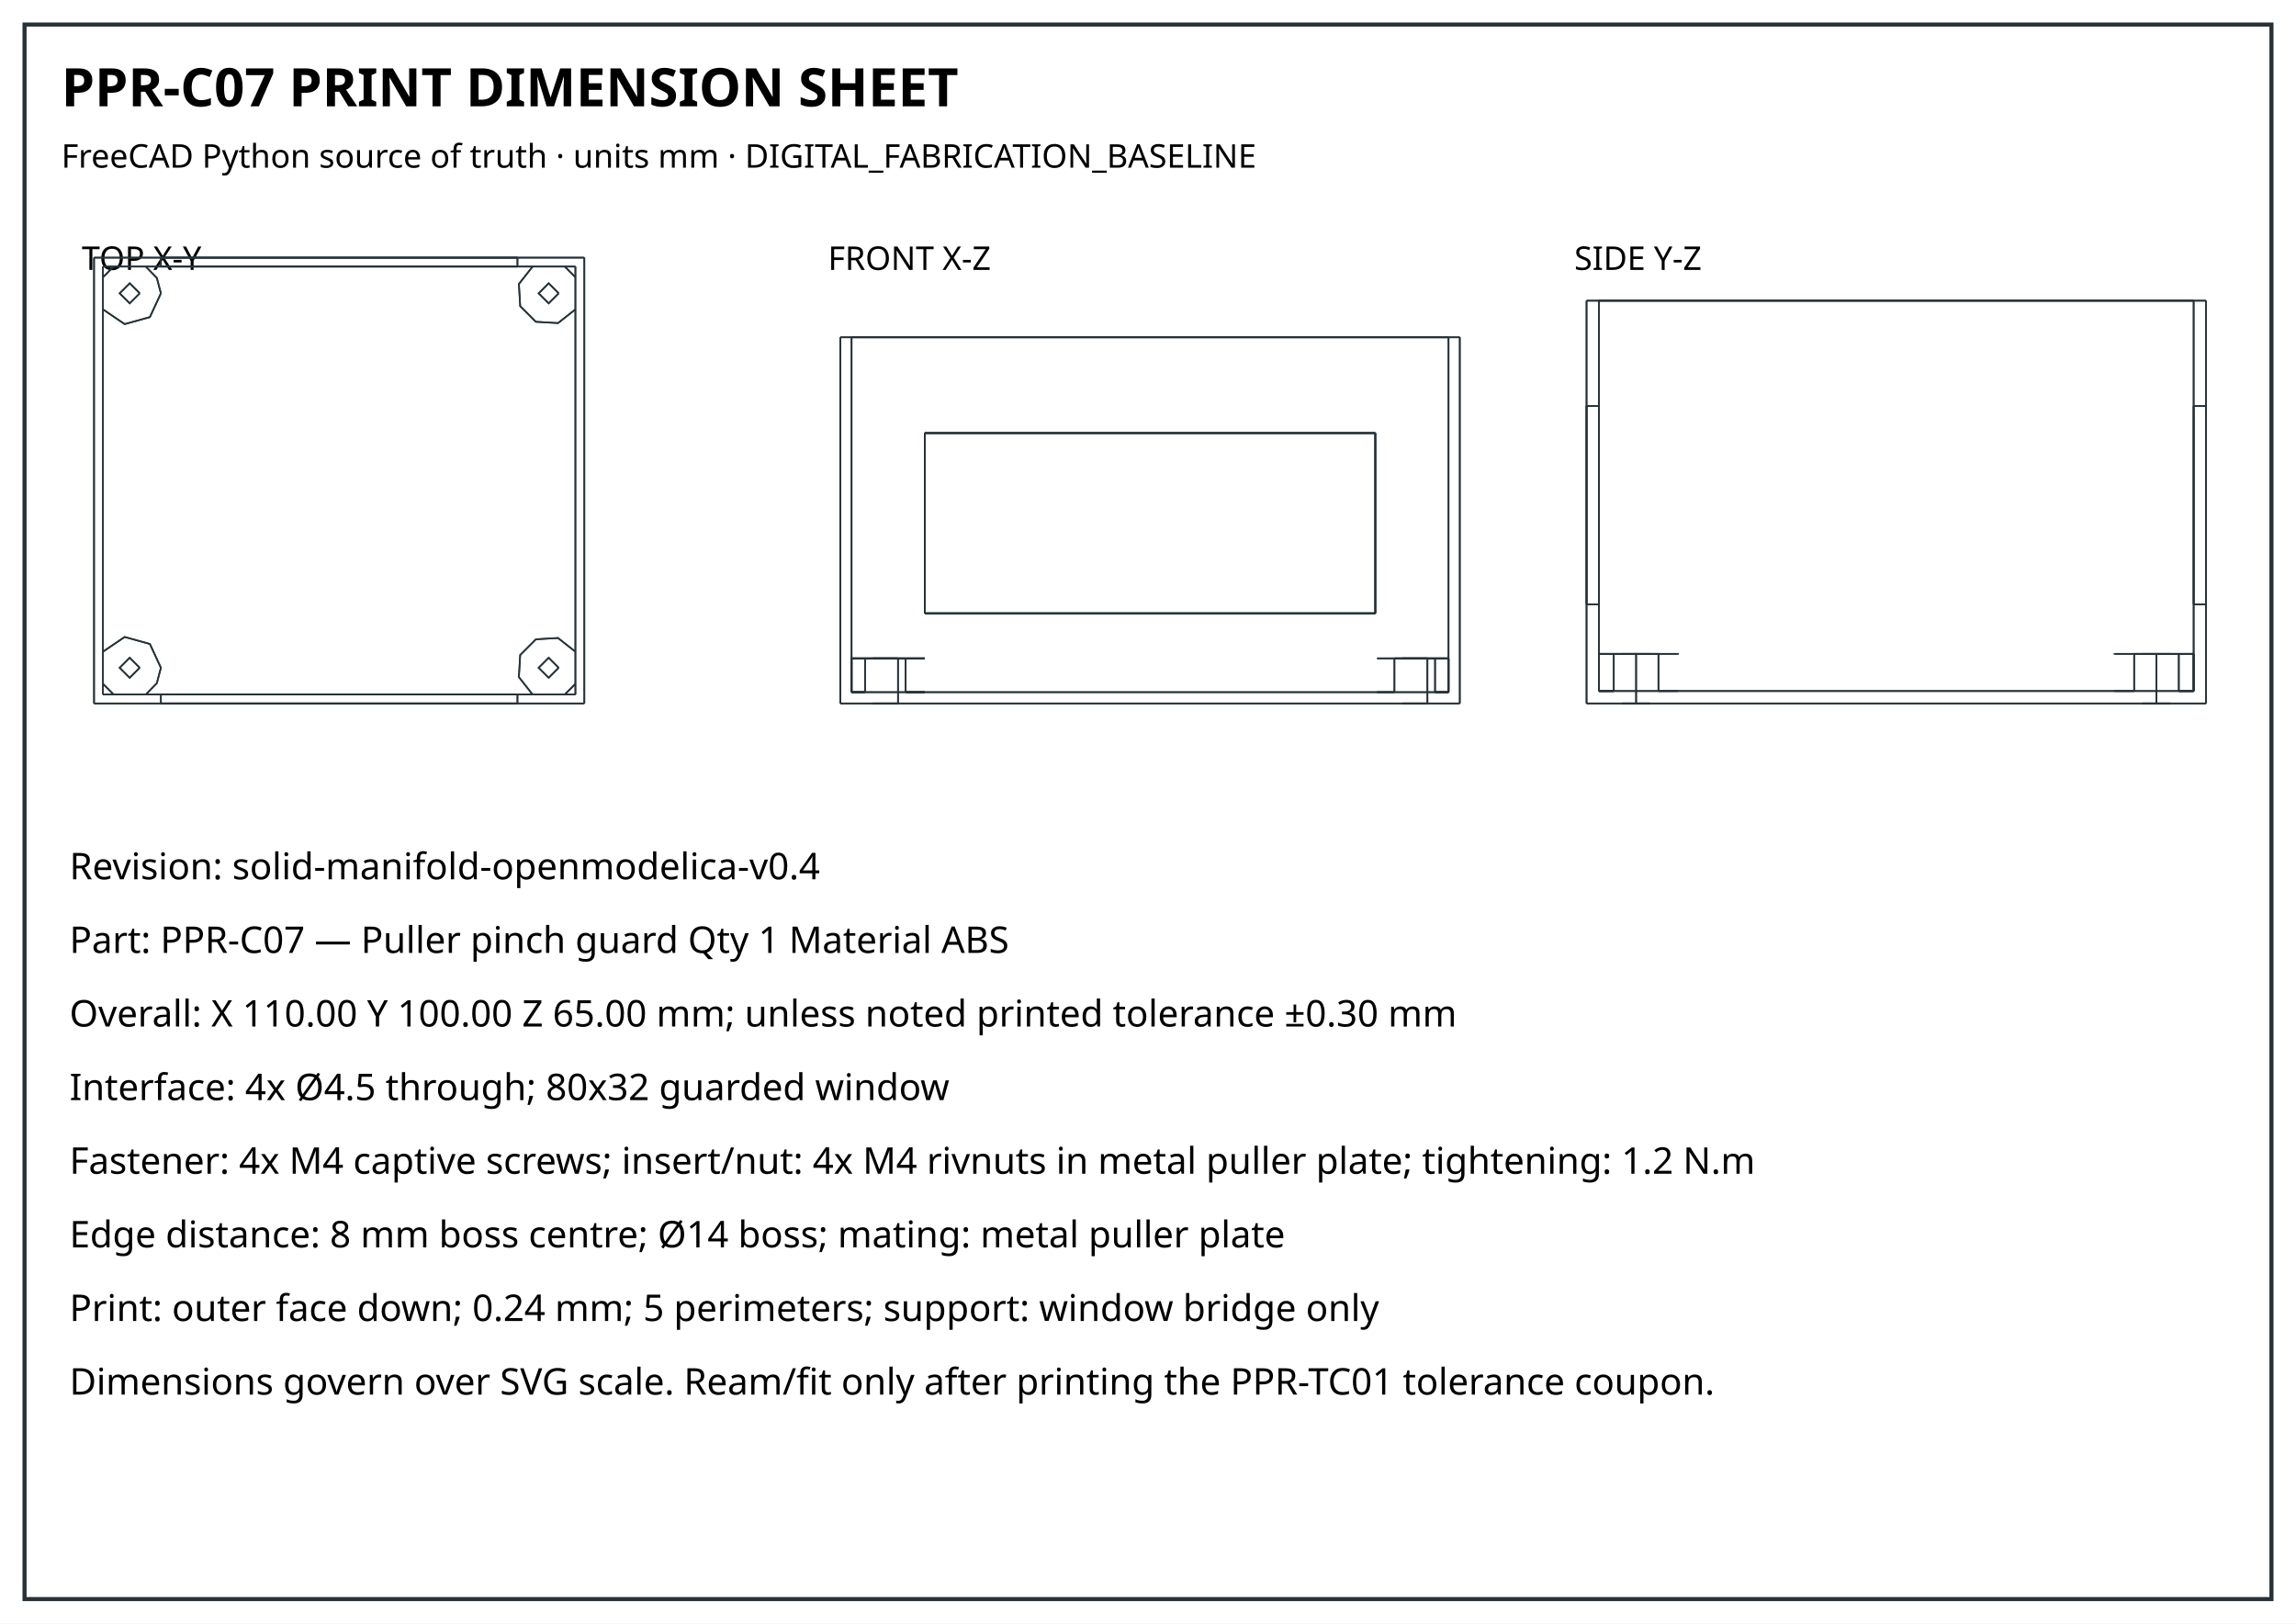
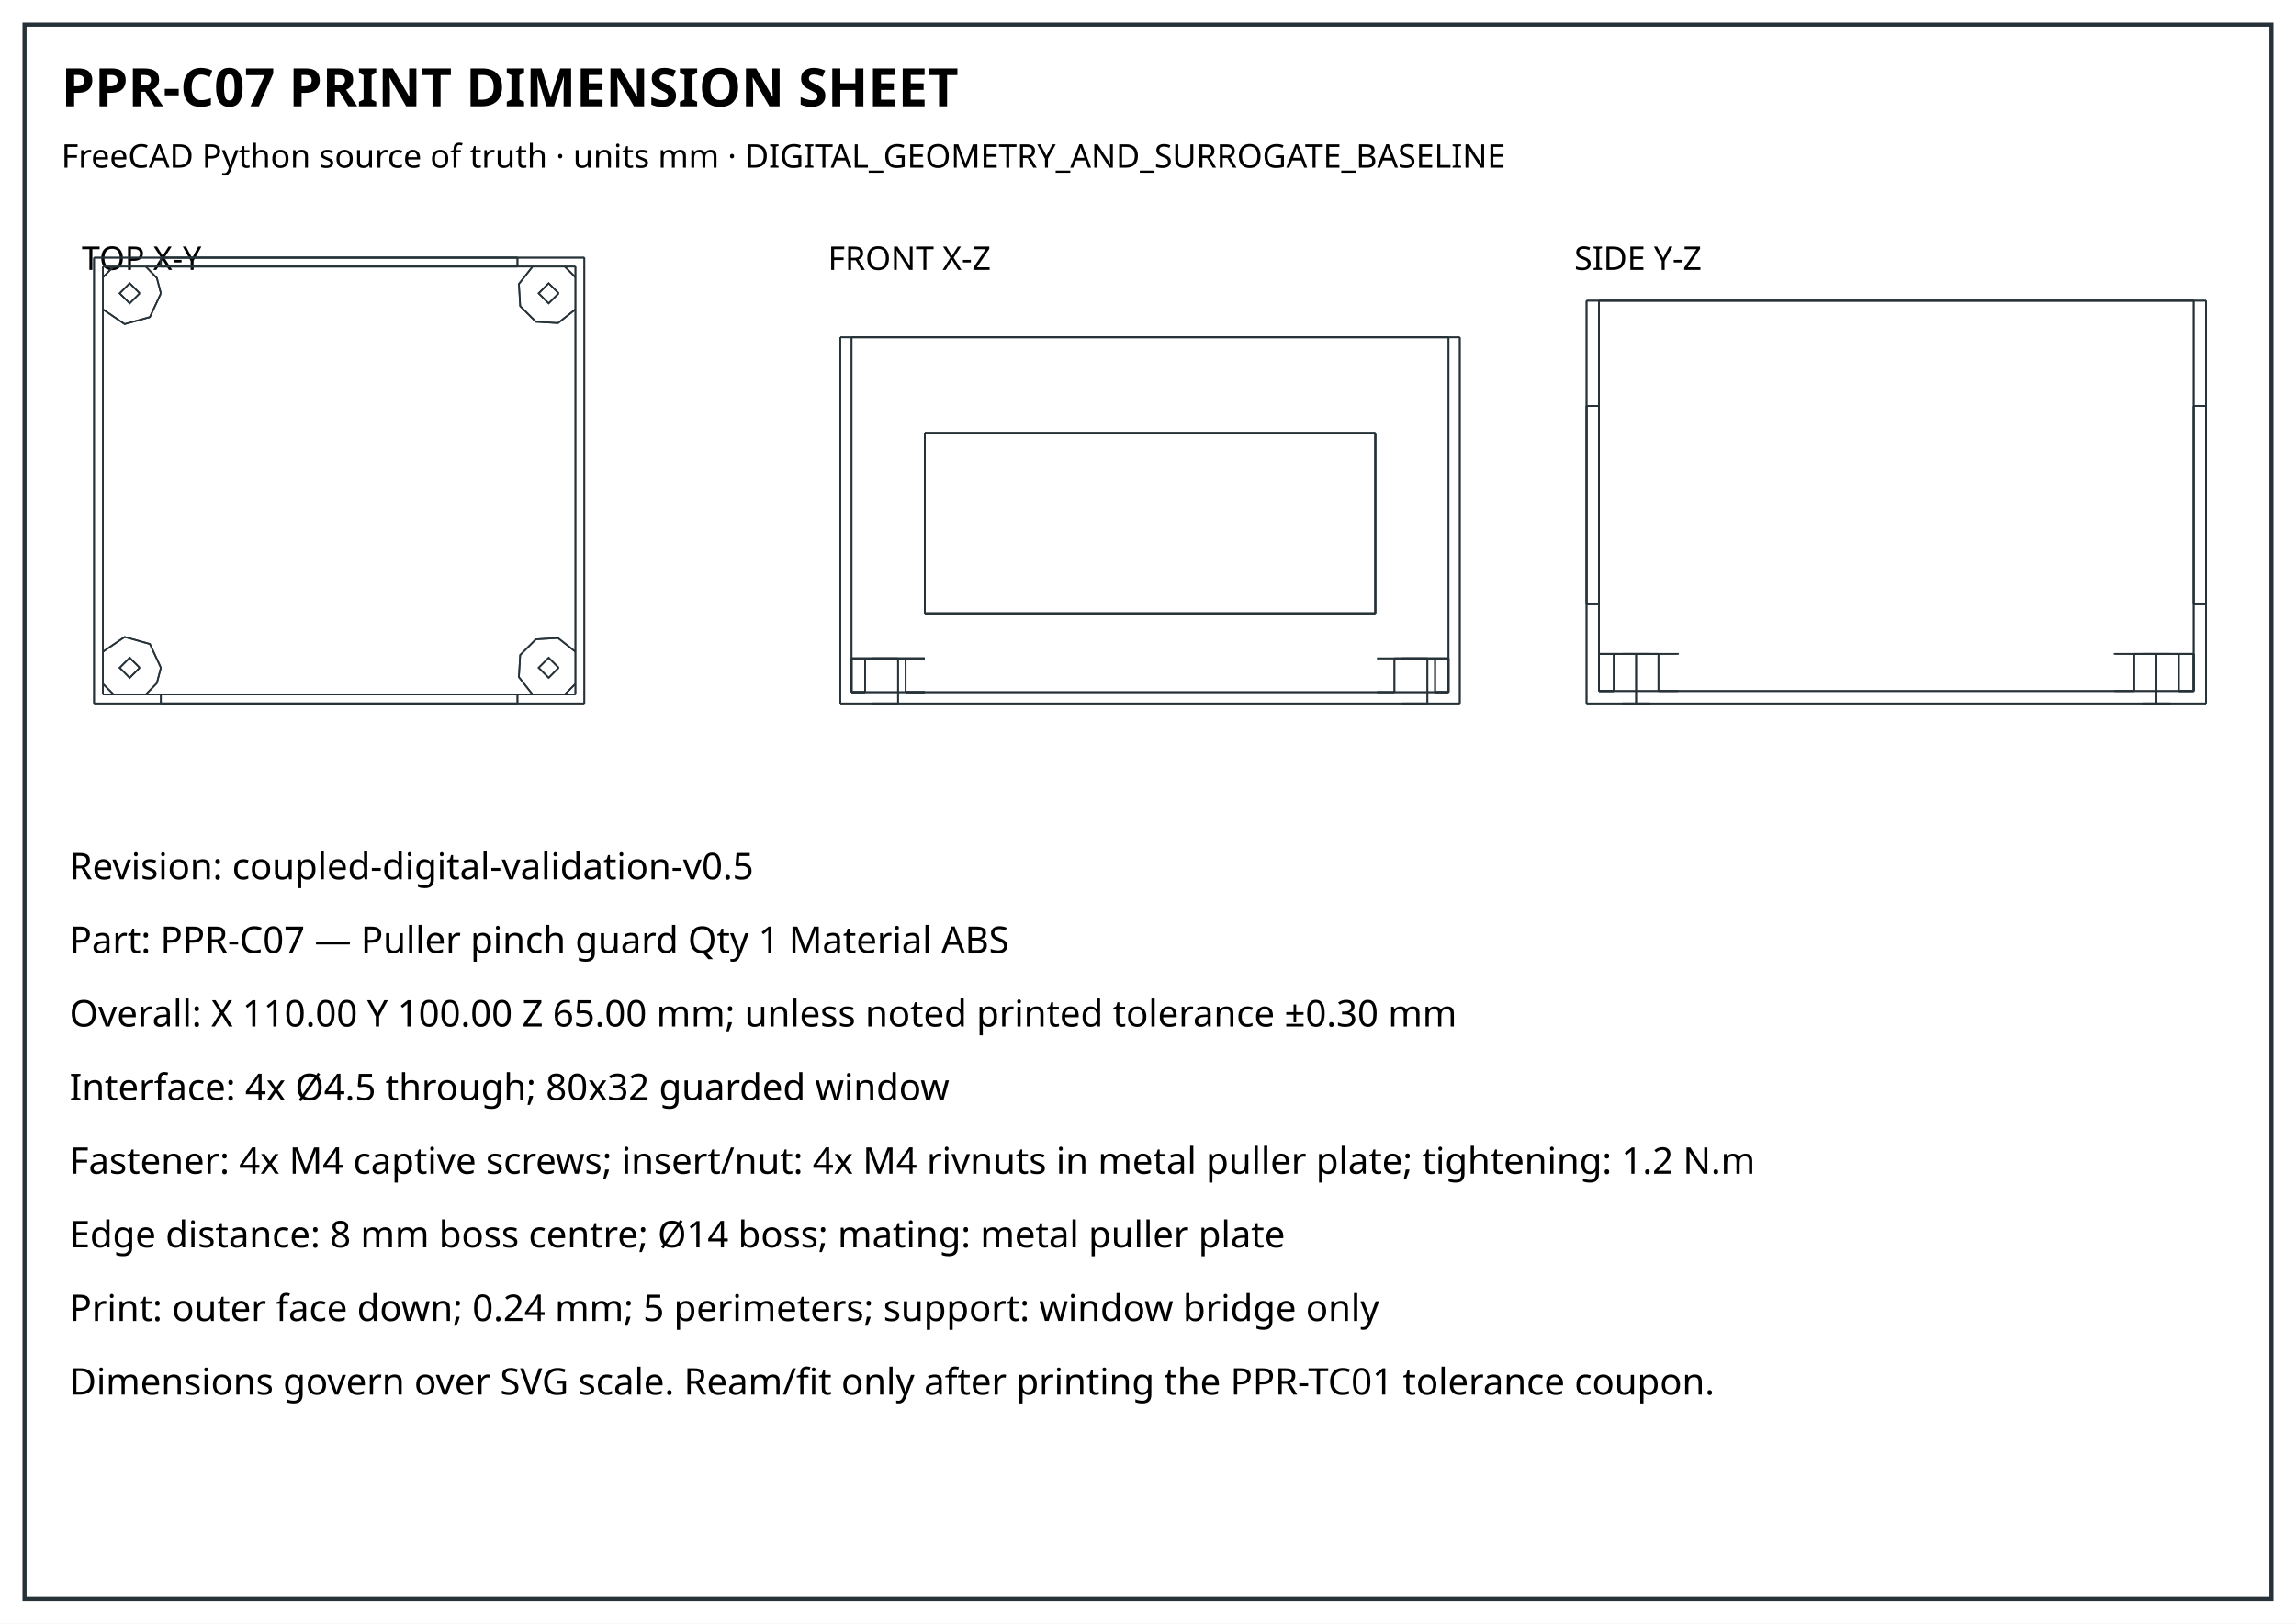
<svg xmlns="http://www.w3.org/2000/svg" width="1123" height="794" viewBox="0 0 1123 794">
  <rect width="1123" height="794" fill="white" />
  <rect x="12" y="12" width="1099" height="770" fill="none" stroke="#263238" stroke-width="2" />
  <text x="30" y="52" font-size="26" font-family="sans-serif" font-weight="bold">PPR-C07 PRINT DIMENSION SHEET</text>
-   <text x="30" y="82" font-size="16" font-family="sans-serif">FreeCAD Python source of truth · units mm · DIGITAL_FABRICATION_BASELINE</text>
+   <text x="30" y="82" font-size="16" font-family="sans-serif">FreeCAD Python source of truth · units mm · DIGITAL_GEOMETRY_AND_SURROGATE_BASELINE</text>
  <g font-family="sans-serif">
    <text x="40" y="132" font-size="16">TOP X-Y</text>
    <polyline points="46.00,344.00 46.00,344.00" fill="none" stroke="#263238" stroke-width="0.8" />
    <polyline points="46.00,344.00 46.00,126.00" fill="none" stroke="#263238" stroke-width="0.8" />
    <polyline points="46.00,126.00 46.00,126.00" fill="none" stroke="#263238" stroke-width="0.8" />
    <polyline points="46.00,344.00 46.00,126.00" fill="none" stroke="#263238" stroke-width="0.8" />
    <polyline points="46.00,344.00 285.80,344.00" fill="none" stroke="#263238" stroke-width="0.8" />
    <polyline points="285.80,344.00 285.80,344.00" fill="none" stroke="#263238" stroke-width="0.8" />
    <polyline points="46.00,344.00 285.80,344.00" fill="none" stroke="#263238" stroke-width="0.8" />
    <polyline points="78.70,344.00 78.70,344.00" fill="none" stroke="#263238" stroke-width="0.8" />
    <polyline points="78.70,344.00 253.10,344.00" fill="none" stroke="#263238" stroke-width="0.8" />
    <polyline points="253.10,344.00 253.10,344.00" fill="none" stroke="#263238" stroke-width="0.8" />
    <polyline points="78.70,344.00 253.10,344.00" fill="none" stroke="#263238" stroke-width="0.8" />
    <polyline points="46.00,126.00 285.80,126.00" fill="none" stroke="#263238" stroke-width="0.8" />
    <polyline points="285.80,344.00 285.80,126.00" fill="none" stroke="#263238" stroke-width="0.8" />
    <polyline points="281.44,339.64 50.36,339.64" fill="none" stroke="#263238" stroke-width="0.8" />
    <polyline points="281.44,339.64 281.44,130.36" fill="none" stroke="#263238" stroke-width="0.8" />
    <polyline points="281.44,130.36 50.36,130.36" fill="none" stroke="#263238" stroke-width="0.8" />
    <polyline points="50.36,339.64 50.36,130.36" fill="none" stroke="#263238" stroke-width="0.8" />
    <polyline points="46.00,126.00 285.80,126.00" fill="none" stroke="#263238" stroke-width="0.8" />
    <polyline points="285.80,126.00 285.80,126.00" fill="none" stroke="#263238" stroke-width="0.8" />
    <polyline points="78.70,126.00 78.70,126.00" fill="none" stroke="#263238" stroke-width="0.8" />
    <polyline points="78.70,126.00 253.10,126.00" fill="none" stroke="#263238" stroke-width="0.8" />
    <polyline points="253.10,126.00 253.10,126.00" fill="none" stroke="#263238" stroke-width="0.8" />
    <polyline points="78.70,126.00 253.10,126.00" fill="none" stroke="#263238" stroke-width="0.8" />
    <polyline points="285.80,344.00 285.80,126.00" fill="none" stroke="#263238" stroke-width="0.8" />
    <polyline points="68.34,326.56 63.44,321.65 58.53,326.56 63.44,331.46 68.34,326.56" fill="none" stroke="#263238" stroke-width="0.8" />
    <polyline points="273.26,326.56 268.36,321.65 263.46,326.56 268.36,331.46 273.26,326.56" fill="none" stroke="#263238" stroke-width="0.8" />
    <polyline points="68.34,143.44 63.44,138.53 58.53,143.44 63.44,148.34 68.34,143.44" fill="none" stroke="#263238" stroke-width="0.8" />
    <polyline points="273.26,143.44 268.36,138.53 263.46,143.44 268.36,148.34 273.26,143.44" fill="none" stroke="#263238" stroke-width="0.8" />
    <polyline points="78.70,344.00 78.70,339.64" fill="none" stroke="#263238" stroke-width="0.8" />
    <polyline points="78.70,339.64 78.70,339.64" fill="none" stroke="#263238" stroke-width="0.8" />
    <polyline points="78.70,344.00 78.70,339.64" fill="none" stroke="#263238" stroke-width="0.8" />
    <polyline points="78.70,339.64 253.10,339.64" fill="none" stroke="#263238" stroke-width="0.8" />
    <polyline points="253.10,344.00 253.10,339.64" fill="none" stroke="#263238" stroke-width="0.8" />
    <polyline points="253.10,339.64 253.10,339.64" fill="none" stroke="#263238" stroke-width="0.8" />
    <polyline points="253.10,344.00 253.10,339.64" fill="none" stroke="#263238" stroke-width="0.8" />
    <polyline points="78.70,339.64 253.10,339.64" fill="none" stroke="#263238" stroke-width="0.8" />
    <polyline points="281.44,339.64 281.44,339.64" fill="none" stroke="#263238" stroke-width="0.8" />
    <polyline points="50.36,339.64 50.36,339.64" fill="none" stroke="#263238" stroke-width="0.8" />
    <polyline points="50.36,339.64 55.58,339.64" fill="none" stroke="#263238" stroke-width="0.8" />
    <polyline points="55.58,339.64 55.58,339.64" fill="none" stroke="#263238" stroke-width="0.8" />
    <polyline points="55.58,339.64 71.30,339.64" fill="none" stroke="#263238" stroke-width="0.8" />
    <polyline points="71.30,339.64 71.30,339.64" fill="none" stroke="#263238" stroke-width="0.8" />
    <polyline points="71.30,339.64 260.50,339.64" fill="none" stroke="#263238" stroke-width="0.8" />
    <polyline points="260.50,339.64 260.50,339.64" fill="none" stroke="#263238" stroke-width="0.8" />
    <polyline points="260.50,339.64 276.22,339.64" fill="none" stroke="#263238" stroke-width="0.8" />
    <polyline points="276.22,339.64 276.22,339.64" fill="none" stroke="#263238" stroke-width="0.8" />
    <polyline points="276.22,339.64 281.44,339.64" fill="none" stroke="#263238" stroke-width="0.8" />
    <polyline points="281.44,130.36 281.44,130.36" fill="none" stroke="#263238" stroke-width="0.8" />
    <polyline points="281.44,135.58 281.44,130.36" fill="none" stroke="#263238" stroke-width="0.8" />
    <polyline points="281.44,135.58 281.44,135.58" fill="none" stroke="#263238" stroke-width="0.8" />
    <polyline points="281.44,135.58 281.44,151.30" fill="none" stroke="#263238" stroke-width="0.8" />
    <polyline points="281.44,151.30 281.44,151.30" fill="none" stroke="#263238" stroke-width="0.8" />
    <polyline points="281.44,318.70 281.44,151.30" fill="none" stroke="#263238" stroke-width="0.8" />
    <polyline points="281.44,318.70 281.44,318.70" fill="none" stroke="#263238" stroke-width="0.8" />
    <polyline points="281.44,318.70 281.44,334.42" fill="none" stroke="#263238" stroke-width="0.8" />
    <polyline points="281.44,334.42 281.44,334.42" fill="none" stroke="#263238" stroke-width="0.8" />
    <polyline points="281.44,339.64 281.44,334.42" fill="none" stroke="#263238" stroke-width="0.8" />
    <polyline points="50.36,130.36 50.36,130.36" fill="none" stroke="#263238" stroke-width="0.8" />
    <polyline points="50.36,130.36 55.58,130.36" fill="none" stroke="#263238" stroke-width="0.8" />
    <polyline points="55.58,130.36 55.58,130.36" fill="none" stroke="#263238" stroke-width="0.8" />
    <polyline points="55.58,130.36 71.30,130.36" fill="none" stroke="#263238" stroke-width="0.8" />
    <polyline points="71.30,130.36 71.30,130.36" fill="none" stroke="#263238" stroke-width="0.8" />
    <polyline points="71.30,130.36 260.50,130.36" fill="none" stroke="#263238" stroke-width="0.8" />
    <polyline points="260.50,130.36 260.50,130.36" fill="none" stroke="#263238" stroke-width="0.8" />
    <polyline points="260.50,130.36 276.22,130.36" fill="none" stroke="#263238" stroke-width="0.8" />
    <polyline points="276.22,130.36 276.22,130.36" fill="none" stroke="#263238" stroke-width="0.8" />
    <polyline points="276.22,130.36 281.44,130.36" fill="none" stroke="#263238" stroke-width="0.8" />
    <polyline points="78.70,130.36 253.10,130.36" fill="none" stroke="#263238" stroke-width="0.8" />
    <polyline points="78.70,130.36 78.70,130.36" fill="none" stroke="#263238" stroke-width="0.8" />
    <polyline points="253.10,130.36 253.10,130.36" fill="none" stroke="#263238" stroke-width="0.8" />
    <polyline points="78.70,130.36 253.10,130.36" fill="none" stroke="#263238" stroke-width="0.8" />
    <polyline points="50.36,135.58 50.36,130.36" fill="none" stroke="#263238" stroke-width="0.8" />
    <polyline points="50.36,135.58 50.36,135.58" fill="none" stroke="#263238" stroke-width="0.8" />
    <polyline points="50.36,135.58 50.36,151.30" fill="none" stroke="#263238" stroke-width="0.8" />
    <polyline points="50.36,151.30 50.36,151.30" fill="none" stroke="#263238" stroke-width="0.8" />
    <polyline points="50.36,318.70 50.36,151.30" fill="none" stroke="#263238" stroke-width="0.8" />
    <polyline points="50.36,318.70 50.36,318.70" fill="none" stroke="#263238" stroke-width="0.8" />
    <polyline points="50.36,318.70 50.36,334.42" fill="none" stroke="#263238" stroke-width="0.8" />
    <polyline points="50.36,334.42 50.36,334.42" fill="none" stroke="#263238" stroke-width="0.8" />
    <polyline points="50.36,339.64 50.36,334.42" fill="none" stroke="#263238" stroke-width="0.8" />
    <polyline points="78.70,130.36 78.70,126.00" fill="none" stroke="#263238" stroke-width="0.8" />
    <polyline points="78.70,130.36 78.70,126.00" fill="none" stroke="#263238" stroke-width="0.8" />
    <polyline points="253.10,130.36 253.10,126.00" fill="none" stroke="#263238" stroke-width="0.8" />
    <polyline points="253.10,130.36 253.10,126.00" fill="none" stroke="#263238" stroke-width="0.8" />
    <polyline points="68.34,326.56 63.44,321.65 58.53,326.56 63.44,331.46 68.34,326.56" fill="none" stroke="#263238" stroke-width="0.8" />
    <polyline points="68.34,326.56 68.34,326.56" fill="none" stroke="#263238" stroke-width="0.8" />
    <polyline points="273.26,326.56 268.36,321.65 263.46,326.56 268.36,331.46 273.26,326.56" fill="none" stroke="#263238" stroke-width="0.8" />
    <polyline points="273.26,326.56 273.26,326.56" fill="none" stroke="#263238" stroke-width="0.8" />
    <polyline points="68.34,143.44 63.44,138.53 58.53,143.44 63.44,148.34 68.34,143.44" fill="none" stroke="#263238" stroke-width="0.8" />
    <polyline points="68.34,143.44 68.34,143.44" fill="none" stroke="#263238" stroke-width="0.8" />
    <polyline points="273.26,143.44 268.36,138.53 263.46,143.44 268.36,148.34 273.26,143.44" fill="none" stroke="#263238" stroke-width="0.8" />
    <polyline points="273.26,143.44 273.26,143.44" fill="none" stroke="#263238" stroke-width="0.8" />
    <polyline points="50.36,334.42 55.58,339.64" fill="none" stroke="#263238" stroke-width="0.8" />
    <polyline points="50.36,334.42 55.58,339.64" fill="none" stroke="#263238" stroke-width="0.8" />
    <polyline points="71.30,339.64 76.72,334.07 78.70,326.56" fill="none" stroke="#263238" stroke-width="0.8" />
    <polyline points="78.70,326.56 73.32,314.93 60.97,311.50 50.36,318.70" fill="none" stroke="#263238" stroke-width="0.8" />
    <polyline points="78.70,326.56 73.32,314.93 60.97,311.50 50.36,318.70" fill="none" stroke="#263238" stroke-width="0.8" />
    <polyline points="71.30,339.64 76.72,334.07 78.70,326.56" fill="none" stroke="#263238" stroke-width="0.8" />
    <polyline points="50.36,151.30 60.97,158.50 73.32,155.07 78.70,143.44" fill="none" stroke="#263238" stroke-width="0.8" />
    <polyline points="78.70,143.44 76.72,135.93 71.30,130.36" fill="none" stroke="#263238" stroke-width="0.8" />
    <polyline points="260.50,130.36 253.80,138.88 254.44,149.70 262.10,157.36 272.92,158.00 281.44,151.30" fill="none" stroke="#263238" stroke-width="0.8" />
    <polyline points="281.44,318.70 272.92,312.00 262.10,312.64 254.44,320.30 253.80,331.12 260.50,339.64" fill="none" stroke="#263238" stroke-width="0.8" />
    <polyline points="281.44,318.70 272.92,312.00 262.10,312.64 254.44,320.30 253.80,331.12 260.50,339.64" fill="none" stroke="#263238" stroke-width="0.8" />
    <polyline points="276.22,339.64 281.44,334.42" fill="none" stroke="#263238" stroke-width="0.8" />
    <polyline points="276.22,339.64 281.44,334.42" fill="none" stroke="#263238" stroke-width="0.8" />
    <polyline points="281.44,135.58 276.22,130.36" fill="none" stroke="#263238" stroke-width="0.8" />
    <polyline points="281.44,135.58 276.22,130.36" fill="none" stroke="#263238" stroke-width="0.8" />
    <polyline points="260.50,130.36 253.80,138.88 254.44,149.70 262.10,157.36 272.92,158.00 281.44,151.30" fill="none" stroke="#263238" stroke-width="0.8" />
    <polyline points="55.58,130.36 50.36,135.58" fill="none" stroke="#263238" stroke-width="0.8" />
    <polyline points="55.58,130.36 50.36,135.58" fill="none" stroke="#263238" stroke-width="0.8" />
    <polyline points="50.36,151.30 60.97,158.50 73.32,155.07 78.70,143.44" fill="none" stroke="#263238" stroke-width="0.8" />
    <polyline points="78.70,143.44 76.72,135.93 71.30,130.36" fill="none" stroke="#263238" stroke-width="0.8" />
    <text x="405" y="132" font-size="16">FRONT X-Z</text>
    <polyline points="411.00,344.00 411.00,164.95" fill="none" stroke="#263238" stroke-width="0.8" />
    <polyline points="411.00,164.95 411.00,164.95" fill="none" stroke="#263238" stroke-width="0.8" />
    <polyline points="411.00,344.00 411.00,164.95" fill="none" stroke="#263238" stroke-width="0.8" />
    <polyline points="411.00,344.00 411.00,344.00" fill="none" stroke="#263238" stroke-width="0.8" />
    <polyline points="411.00,344.00 714.00,344.00" fill="none" stroke="#263238" stroke-width="0.8" />
    <polyline points="714.00,344.00 714.00,164.95" fill="none" stroke="#263238" stroke-width="0.8" />
    <polyline points="411.00,164.95 714.00,164.95" fill="none" stroke="#263238" stroke-width="0.8" />
    <polyline points="452.32,299.93 452.32,211.78" fill="none" stroke="#263238" stroke-width="0.8" />
    <polyline points="452.32,211.78 672.68,211.78" fill="none" stroke="#263238" stroke-width="0.8" />
    <polyline points="672.68,299.93 672.68,211.78" fill="none" stroke="#263238" stroke-width="0.8" />
    <polyline points="452.32,299.93 672.68,299.93" fill="none" stroke="#263238" stroke-width="0.8" />
    <polyline points="411.00,164.95 714.00,164.95" fill="none" stroke="#263238" stroke-width="0.8" />
    <polyline points="714.00,164.95 714.00,164.95" fill="none" stroke="#263238" stroke-width="0.8" />
    <polyline points="708.49,164.95 416.51,164.95" fill="none" stroke="#263238" stroke-width="0.8" />
    <polyline points="708.49,164.95 708.49,164.95" fill="none" stroke="#263238" stroke-width="0.8" />
    <polyline points="708.49,164.95 416.51,164.95" fill="none" stroke="#263238" stroke-width="0.8" />
    <polyline points="416.51,164.95 416.51,164.95" fill="none" stroke="#263238" stroke-width="0.8" />
    <polyline points="411.00,344.00 714.00,344.00" fill="none" stroke="#263238" stroke-width="0.8" />
    <polyline points="714.00,344.00 714.00,164.95" fill="none" stroke="#263238" stroke-width="0.8" />
    <polyline points="452.32,299.93 452.32,211.78" fill="none" stroke="#263238" stroke-width="0.8" />
    <polyline points="452.32,211.78 672.68,211.78" fill="none" stroke="#263238" stroke-width="0.8" />
    <polyline points="672.68,299.93 672.68,211.78" fill="none" stroke="#263238" stroke-width="0.8" />
    <polyline points="452.32,299.93 672.68,299.93" fill="none" stroke="#263238" stroke-width="0.8" />
    <polyline points="714.00,344.00 714.00,344.00" fill="none" stroke="#263238" stroke-width="0.8" />
    <polyline points="439.23,344.00 433.04,344.00 426.84,344.00 433.04,344.00 439.23,344.00" fill="none" stroke="#263238" stroke-width="0.8" />
    <polyline points="698.16,344.00 691.96,344.00 685.77,344.00 691.96,344.00 698.16,344.00" fill="none" stroke="#263238" stroke-width="0.8" />
    <polyline points="439.23,344.00 433.04,344.00 426.84,344.00 433.04,344.00 439.23,344.00" fill="none" stroke="#263238" stroke-width="0.8" />
    <polyline points="698.16,344.00 691.96,344.00 685.77,344.00 691.96,344.00 698.16,344.00" fill="none" stroke="#263238" stroke-width="0.8" />
    <polyline points="452.32,211.78 452.32,211.78" fill="none" stroke="#263238" stroke-width="0.8" />
    <polyline points="452.32,211.78 452.32,299.93" fill="none" stroke="#263238" stroke-width="0.8" />
    <polyline points="452.32,299.93 452.32,299.93" fill="none" stroke="#263238" stroke-width="0.8" />
    <polyline points="452.32,211.78 672.68,211.78" fill="none" stroke="#263238" stroke-width="0.8" />
    <polyline points="672.68,211.78 672.68,211.78" fill="none" stroke="#263238" stroke-width="0.8" />
    <polyline points="672.68,211.78 672.68,299.93" fill="none" stroke="#263238" stroke-width="0.8" />
    <polyline points="672.68,299.93 672.68,299.93" fill="none" stroke="#263238" stroke-width="0.8" />
    <polyline points="452.32,299.93 672.68,299.93" fill="none" stroke="#263238" stroke-width="0.8" />
    <polyline points="708.49,338.49 708.49,164.95" fill="none" stroke="#263238" stroke-width="0.8" />
    <polyline points="416.51,338.49 416.51,164.95" fill="none" stroke="#263238" stroke-width="0.8" />
    <polyline points="416.51,338.49 423.10,338.49" fill="none" stroke="#263238" stroke-width="0.8" />
    <polyline points="423.10,338.49 423.10,321.96" fill="none" stroke="#263238" stroke-width="0.8" />
    <polyline points="423.10,321.96 442.97,321.96" fill="none" stroke="#263238" stroke-width="0.8" />
    <polyline points="442.97,338.49 442.97,321.96" fill="none" stroke="#263238" stroke-width="0.8" />
    <polyline points="442.97,338.49 682.03,338.49" fill="none" stroke="#263238" stroke-width="0.8" />
    <polyline points="682.03,338.49 682.03,321.96" fill="none" stroke="#263238" stroke-width="0.8" />
    <polyline points="682.03,321.96 701.90,321.96" fill="none" stroke="#263238" stroke-width="0.8" />
    <polyline points="701.90,338.49 701.90,321.96" fill="none" stroke="#263238" stroke-width="0.8" />
    <polyline points="701.90,338.49 708.49,338.49" fill="none" stroke="#263238" stroke-width="0.8" />
    <polyline points="708.49,338.49 708.49,164.95" fill="none" stroke="#263238" stroke-width="0.8" />
    <polyline points="708.49,338.49 708.49,338.49" fill="none" stroke="#263238" stroke-width="0.8" />
    <polyline points="708.49,338.49 708.49,321.96" fill="none" stroke="#263238" stroke-width="0.8" />
    <polyline points="708.49,321.96 708.49,321.96" fill="none" stroke="#263238" stroke-width="0.8" />
    <polyline points="708.49,338.49 708.49,321.96" fill="none" stroke="#263238" stroke-width="0.8" />
    <polyline points="708.49,338.49 708.49,338.49" fill="none" stroke="#263238" stroke-width="0.8" />
    <polyline points="708.49,338.49 708.49,321.96" fill="none" stroke="#263238" stroke-width="0.8" />
    <polyline points="708.49,321.96 708.49,321.96" fill="none" stroke="#263238" stroke-width="0.8" />
    <polyline points="708.49,338.49 708.49,321.96" fill="none" stroke="#263238" stroke-width="0.8" />
    <polyline points="708.49,338.49 708.49,338.49" fill="none" stroke="#263238" stroke-width="0.8" />
    <polyline points="416.51,338.49 416.51,164.95" fill="none" stroke="#263238" stroke-width="0.8" />
    <polyline points="416.51,338.49 423.10,338.49" fill="none" stroke="#263238" stroke-width="0.8" />
    <polyline points="423.10,338.49 423.10,321.96" fill="none" stroke="#263238" stroke-width="0.8" />
    <polyline points="423.10,321.96 442.97,321.96" fill="none" stroke="#263238" stroke-width="0.8" />
    <polyline points="442.97,338.49 442.97,321.96" fill="none" stroke="#263238" stroke-width="0.8" />
    <polyline points="442.97,338.49 682.03,338.49" fill="none" stroke="#263238" stroke-width="0.8" />
    <polyline points="682.03,338.49 682.03,321.96" fill="none" stroke="#263238" stroke-width="0.8" />
    <polyline points="682.03,321.96 701.90,321.96" fill="none" stroke="#263238" stroke-width="0.8" />
    <polyline points="701.90,338.49 701.90,321.96" fill="none" stroke="#263238" stroke-width="0.8" />
    <polyline points="701.90,338.49 708.49,338.49" fill="none" stroke="#263238" stroke-width="0.8" />
    <polyline points="452.32,211.78 672.68,211.78" fill="none" stroke="#263238" stroke-width="0.8" />
    <polyline points="452.32,211.78 452.32,299.93" fill="none" stroke="#263238" stroke-width="0.8" />
    <polyline points="672.68,211.78 672.68,299.93" fill="none" stroke="#263238" stroke-width="0.8" />
    <polyline points="452.32,299.93 672.68,299.93" fill="none" stroke="#263238" stroke-width="0.8" />
    <polyline points="416.51,338.49 416.51,338.49" fill="none" stroke="#263238" stroke-width="0.8" />
    <polyline points="416.51,338.49 416.51,321.96" fill="none" stroke="#263238" stroke-width="0.8" />
    <polyline points="416.51,321.96 416.51,321.96" fill="none" stroke="#263238" stroke-width="0.8" />
    <polyline points="416.51,338.49 416.51,321.96" fill="none" stroke="#263238" stroke-width="0.8" />
    <polyline points="416.51,338.49 416.51,338.49" fill="none" stroke="#263238" stroke-width="0.8" />
    <polyline points="416.51,338.49 416.51,321.96" fill="none" stroke="#263238" stroke-width="0.8" />
    <polyline points="416.51,321.96 416.51,321.96" fill="none" stroke="#263238" stroke-width="0.8" />
    <polyline points="416.51,338.49 416.51,321.96" fill="none" stroke="#263238" stroke-width="0.8" />
    <polyline points="416.51,338.49 416.51,338.49" fill="none" stroke="#263238" stroke-width="0.8" />
    <polyline points="452.32,211.78 452.32,211.78" fill="none" stroke="#263238" stroke-width="0.8" />
    <polyline points="452.32,299.93 452.32,299.93" fill="none" stroke="#263238" stroke-width="0.8" />
    <polyline points="672.68,211.78 672.68,211.78" fill="none" stroke="#263238" stroke-width="0.8" />
    <polyline points="672.68,299.93 672.68,299.93" fill="none" stroke="#263238" stroke-width="0.8" />
    <polyline points="439.23,321.96 433.04,321.96 426.84,321.96 433.04,321.96 439.23,321.96" fill="none" stroke="#263238" stroke-width="0.8" />
    <polyline points="439.23,344.00 439.23,321.96" fill="none" stroke="#263238" stroke-width="0.8" />
    <polyline points="698.16,321.96 691.96,321.96 685.77,321.96 691.96,321.96 698.16,321.96" fill="none" stroke="#263238" stroke-width="0.8" />
    <polyline points="698.16,344.00 698.16,321.96" fill="none" stroke="#263238" stroke-width="0.8" />
    <polyline points="439.23,321.96 433.04,321.96 426.84,321.96 433.04,321.96 439.23,321.96" fill="none" stroke="#263238" stroke-width="0.8" />
    <polyline points="439.23,344.00 439.23,321.96" fill="none" stroke="#263238" stroke-width="0.8" />
    <polyline points="698.16,321.96 691.96,321.96 685.77,321.96 691.96,321.96 698.16,321.96" fill="none" stroke="#263238" stroke-width="0.8" />
    <polyline points="698.16,344.00 698.16,321.96" fill="none" stroke="#263238" stroke-width="0.8" />
    <polyline points="416.51,338.49 423.10,338.49" fill="none" stroke="#263238" stroke-width="0.8" />
    <polyline points="416.51,321.96 423.10,321.96" fill="none" stroke="#263238" stroke-width="0.8" />
    <polyline points="442.97,321.96 449.82,321.96 452.32,321.96" fill="none" stroke="#263238" stroke-width="0.8" />
    <polyline points="452.32,321.96 445.52,321.96 429.91,321.96 416.51,321.96" fill="none" stroke="#263238" stroke-width="0.8" />
    <polyline points="452.32,338.49 445.52,338.49 429.91,338.49 416.51,338.49" fill="none" stroke="#263238" stroke-width="0.8" />
    <polyline points="442.97,338.49 449.82,338.49 452.32,338.49" fill="none" stroke="#263238" stroke-width="0.8" />
    <polyline points="416.51,338.49 429.91,338.49 445.52,338.49 452.32,338.49" fill="none" stroke="#263238" stroke-width="0.8" />
    <polyline points="452.32,338.49 449.82,338.49 442.97,338.49" fill="none" stroke="#263238" stroke-width="0.8" />
    <polyline points="682.03,338.49 673.56,338.49 674.38,338.49 684.06,338.49 697.73,338.49 708.49,338.49" fill="none" stroke="#263238" stroke-width="0.8" />
    <polyline points="708.49,338.49 697.73,338.49 684.06,338.49 674.38,338.49 673.56,338.49 682.03,338.49" fill="none" stroke="#263238" stroke-width="0.8" />
    <polyline points="708.49,321.96 697.73,321.96 684.06,321.96 674.38,321.96 673.56,321.96 682.03,321.96" fill="none" stroke="#263238" stroke-width="0.8" />
    <polyline points="701.90,321.96 708.49,321.96" fill="none" stroke="#263238" stroke-width="0.8" />
    <polyline points="701.90,338.49 708.49,338.49" fill="none" stroke="#263238" stroke-width="0.8" />
    <polyline points="708.49,338.49 701.90,338.49" fill="none" stroke="#263238" stroke-width="0.8" />
    <polyline points="708.49,321.96 701.90,321.96" fill="none" stroke="#263238" stroke-width="0.8" />
    <polyline points="682.03,321.96 673.56,321.96 674.38,321.96 684.06,321.96 697.73,321.96 708.49,321.96" fill="none" stroke="#263238" stroke-width="0.8" />
    <polyline points="423.10,338.49 416.51,338.49" fill="none" stroke="#263238" stroke-width="0.8" />
    <polyline points="423.10,321.96 416.51,321.96" fill="none" stroke="#263238" stroke-width="0.8" />
    <polyline points="416.51,321.96 429.91,321.96 445.52,321.96 452.32,321.96" fill="none" stroke="#263238" stroke-width="0.8" />
    <polyline points="452.32,321.96 449.82,321.96 442.97,321.96" fill="none" stroke="#263238" stroke-width="0.8" />
    <text x="770" y="132" font-size="16">SIDE Y-Z</text>
    <polyline points="776.00,344.00 776.00,147.05" fill="none" stroke="#263238" stroke-width="0.8" />
    <polyline points="776.00,147.05 1079.00,147.05" fill="none" stroke="#263238" stroke-width="0.8" />
    <polyline points="1079.00,344.00 1079.00,147.05" fill="none" stroke="#263238" stroke-width="0.8" />
    <polyline points="776.00,344.00 1079.00,344.00" fill="none" stroke="#263238" stroke-width="0.8" />
    <polyline points="776.00,344.00 776.00,344.00" fill="none" stroke="#263238" stroke-width="0.8" />
    <polyline points="776.00,344.00 776.00,147.05" fill="none" stroke="#263238" stroke-width="0.8" />
    <polyline points="776.00,147.05 776.00,147.05" fill="none" stroke="#263238" stroke-width="0.8" />
    <polyline points="776.00,295.52 776.00,198.56" fill="none" stroke="#263238" stroke-width="0.8" />
    <polyline points="776.00,198.56 776.00,198.56" fill="none" stroke="#263238" stroke-width="0.8" />
    <polyline points="776.00,295.52 776.00,198.56" fill="none" stroke="#263238" stroke-width="0.8" />
    <polyline points="776.00,295.52 776.00,295.52" fill="none" stroke="#263238" stroke-width="0.8" />
    <polyline points="1079.00,147.05 1079.00,147.05" fill="none" stroke="#263238" stroke-width="0.8" />
    <polyline points="776.00,147.05 1079.00,147.05" fill="none" stroke="#263238" stroke-width="0.8" />
    <polyline points="782.06,147.05 782.06,147.05" fill="none" stroke="#263238" stroke-width="0.8" />
    <polyline points="782.06,147.05 1072.94,147.05" fill="none" stroke="#263238" stroke-width="0.8" />
    <polyline points="1072.94,147.05 1072.94,147.05" fill="none" stroke="#263238" stroke-width="0.8" />
    <polyline points="782.06,147.05 1072.94,147.05" fill="none" stroke="#263238" stroke-width="0.8" />
    <polyline points="1079.00,344.00 1079.00,344.00" fill="none" stroke="#263238" stroke-width="0.8" />
    <polyline points="1079.00,344.00 1079.00,147.05" fill="none" stroke="#263238" stroke-width="0.8" />
    <polyline points="1079.00,295.52 1079.00,198.56" fill="none" stroke="#263238" stroke-width="0.8" />
    <polyline points="1079.00,198.56 1079.00,198.56" fill="none" stroke="#263238" stroke-width="0.8" />
    <polyline points="1079.00,295.52 1079.00,198.56" fill="none" stroke="#263238" stroke-width="0.8" />
    <polyline points="1079.00,295.52 1079.00,295.52" fill="none" stroke="#263238" stroke-width="0.8" />
    <polyline points="776.00,344.00 1079.00,344.00" fill="none" stroke="#263238" stroke-width="0.8" />
    <polyline points="800.24,344.00 807.06,344.00 800.24,344.00 793.42,344.00 800.24,344.00" fill="none" stroke="#263238" stroke-width="0.8" />
    <polyline points="800.24,344.00 807.06,344.00 800.24,344.00 793.42,344.00 800.24,344.00" fill="none" stroke="#263238" stroke-width="0.8" />
    <polyline points="1054.76,344.00 1061.58,344.00 1054.76,344.00 1047.94,344.00 1054.76,344.00" fill="none" stroke="#263238" stroke-width="0.8" />
    <polyline points="1054.76,344.00 1061.58,344.00 1054.76,344.00 1047.94,344.00 1054.76,344.00" fill="none" stroke="#263238" stroke-width="0.8" />
    <polyline points="776.00,198.56 782.06,198.56" fill="none" stroke="#263238" stroke-width="0.8" />
    <polyline points="782.06,198.56 782.06,295.52" fill="none" stroke="#263238" stroke-width="0.8" />
    <polyline points="776.00,295.52 782.06,295.52" fill="none" stroke="#263238" stroke-width="0.8" />
    <polyline points="782.06,198.56 782.06,198.56" fill="none" stroke="#263238" stroke-width="0.8" />
    <polyline points="776.00,198.56 782.06,198.56" fill="none" stroke="#263238" stroke-width="0.8" />
    <polyline points="782.06,198.56 782.06,295.52" fill="none" stroke="#263238" stroke-width="0.8" />
    <polyline points="776.00,295.52 782.06,295.52" fill="none" stroke="#263238" stroke-width="0.8" />
    <polyline points="782.06,295.52 782.06,295.52" fill="none" stroke="#263238" stroke-width="0.8" />
    <polyline points="782.06,337.94 782.06,147.05" fill="none" stroke="#263238" stroke-width="0.8" />
    <polyline points="782.06,337.94 782.06,147.05" fill="none" stroke="#263238" stroke-width="0.8" />
    <polyline points="782.06,337.94 782.06,337.94" fill="none" stroke="#263238" stroke-width="0.8" />
    <polyline points="782.06,337.94 782.06,319.76" fill="none" stroke="#263238" stroke-width="0.8" />
    <polyline points="782.06,319.76 782.06,319.76" fill="none" stroke="#263238" stroke-width="0.8" />
    <polyline points="782.06,337.94 782.06,319.76" fill="none" stroke="#263238" stroke-width="0.8" />
    <polyline points="782.06,337.94 782.06,337.94" fill="none" stroke="#263238" stroke-width="0.8" />
    <polyline points="782.06,337.94 782.06,319.76" fill="none" stroke="#263238" stroke-width="0.8" />
    <polyline points="782.06,319.76 782.06,319.76" fill="none" stroke="#263238" stroke-width="0.8" />
    <polyline points="782.06,337.94 782.06,319.76" fill="none" stroke="#263238" stroke-width="0.8" />
    <polyline points="782.06,337.94 782.06,337.94" fill="none" stroke="#263238" stroke-width="0.8" />
    <polyline points="1072.94,337.94 1072.94,147.05" fill="none" stroke="#263238" stroke-width="0.8" />
    <polyline points="1065.68,337.94 1072.94,337.94" fill="none" stroke="#263238" stroke-width="0.8" />
    <polyline points="1065.68,337.94 1065.68,319.76" fill="none" stroke="#263238" stroke-width="0.8" />
    <polyline points="1065.68,319.76 1043.84,319.76" fill="none" stroke="#263238" stroke-width="0.8" />
    <polyline points="1043.84,337.94 1043.84,319.76" fill="none" stroke="#263238" stroke-width="0.8" />
    <polyline points="811.16,337.94 1043.84,337.94" fill="none" stroke="#263238" stroke-width="0.8" />
    <polyline points="811.16,337.94 811.16,319.76" fill="none" stroke="#263238" stroke-width="0.8" />
    <polyline points="811.16,319.76 789.32,319.76" fill="none" stroke="#263238" stroke-width="0.8" />
    <polyline points="789.32,337.94 789.32,319.76" fill="none" stroke="#263238" stroke-width="0.8" />
    <polyline points="782.06,337.94 789.32,337.94" fill="none" stroke="#263238" stroke-width="0.8" />
    <polyline points="1072.94,337.94 1072.94,147.05" fill="none" stroke="#263238" stroke-width="0.8" />
    <polyline points="1072.94,337.94 1072.94,337.94" fill="none" stroke="#263238" stroke-width="0.8" />
    <polyline points="1072.94,337.94 1072.94,319.76" fill="none" stroke="#263238" stroke-width="0.8" />
    <polyline points="1072.94,319.76 1072.94,319.76" fill="none" stroke="#263238" stroke-width="0.8" />
    <polyline points="1072.94,337.94 1072.94,319.76" fill="none" stroke="#263238" stroke-width="0.8" />
    <polyline points="1072.94,337.94 1072.94,337.94" fill="none" stroke="#263238" stroke-width="0.8" />
    <polyline points="1072.94,337.94 1072.94,319.76" fill="none" stroke="#263238" stroke-width="0.8" />
    <polyline points="1072.94,319.76 1072.94,319.76" fill="none" stroke="#263238" stroke-width="0.8" />
    <polyline points="1072.94,337.94 1072.94,319.76" fill="none" stroke="#263238" stroke-width="0.8" />
    <polyline points="1072.94,337.94 1072.94,337.94" fill="none" stroke="#263238" stroke-width="0.8" />
    <polyline points="1072.94,198.56 1072.94,198.56" fill="none" stroke="#263238" stroke-width="0.8" />
    <polyline points="1072.94,198.56 1072.94,295.52" fill="none" stroke="#263238" stroke-width="0.8" />
    <polyline points="1072.94,198.56 1072.94,295.52" fill="none" stroke="#263238" stroke-width="0.8" />
    <polyline points="1072.94,295.52 1072.94,295.52" fill="none" stroke="#263238" stroke-width="0.8" />
    <polyline points="1065.68,337.94 1072.94,337.94" fill="none" stroke="#263238" stroke-width="0.8" />
    <polyline points="1065.68,337.94 1065.68,319.76" fill="none" stroke="#263238" stroke-width="0.8" />
    <polyline points="1065.68,319.76 1043.84,319.76" fill="none" stroke="#263238" stroke-width="0.8" />
    <polyline points="1043.84,337.94 1043.84,319.76" fill="none" stroke="#263238" stroke-width="0.8" />
    <polyline points="811.16,337.94 1043.84,337.94" fill="none" stroke="#263238" stroke-width="0.8" />
    <polyline points="811.16,337.94 811.16,319.76" fill="none" stroke="#263238" stroke-width="0.8" />
    <polyline points="811.16,319.76 789.32,319.76" fill="none" stroke="#263238" stroke-width="0.8" />
    <polyline points="789.32,337.94 789.32,319.76" fill="none" stroke="#263238" stroke-width="0.8" />
    <polyline points="782.06,337.94 789.32,337.94" fill="none" stroke="#263238" stroke-width="0.8" />
    <polyline points="1072.94,198.56 1079.00,198.56" fill="none" stroke="#263238" stroke-width="0.8" />
    <polyline points="1072.94,295.52 1079.00,295.52" fill="none" stroke="#263238" stroke-width="0.8" />
    <polyline points="1072.94,198.56 1079.00,198.56" fill="none" stroke="#263238" stroke-width="0.8" />
    <polyline points="1072.94,295.52 1079.00,295.52" fill="none" stroke="#263238" stroke-width="0.8" />
    <polyline points="800.24,319.76 807.06,319.76 800.24,319.76 793.42,319.76 800.24,319.76" fill="none" stroke="#263238" stroke-width="0.8" />
    <polyline points="800.24,344.00 800.24,319.76" fill="none" stroke="#263238" stroke-width="0.8" />
    <polyline points="800.24,319.76 807.06,319.76 800.24,319.76 793.42,319.76 800.24,319.76" fill="none" stroke="#263238" stroke-width="0.8" />
    <polyline points="800.24,344.00 800.24,319.76" fill="none" stroke="#263238" stroke-width="0.8" />
    <polyline points="1054.76,319.76 1061.58,319.76 1054.76,319.76 1047.94,319.76 1054.76,319.76" fill="none" stroke="#263238" stroke-width="0.8" />
    <polyline points="1054.76,344.00 1054.76,319.76" fill="none" stroke="#263238" stroke-width="0.8" />
    <polyline points="1054.76,319.76 1061.58,319.76 1054.76,319.76 1047.94,319.76 1054.76,319.76" fill="none" stroke="#263238" stroke-width="0.8" />
    <polyline points="1054.76,344.00 1054.76,319.76" fill="none" stroke="#263238" stroke-width="0.8" />
    <polyline points="789.32,337.94 782.06,337.94" fill="none" stroke="#263238" stroke-width="0.8" />
    <polyline points="789.32,319.76 782.06,319.76" fill="none" stroke="#263238" stroke-width="0.8" />
    <polyline points="782.06,319.76 789.80,319.76 800.24,319.76" fill="none" stroke="#263238" stroke-width="0.8" />
    <polyline points="800.24,319.76 816.41,319.76 821.17,319.76 811.16,319.76" fill="none" stroke="#263238" stroke-width="0.8" />
    <polyline points="800.24,337.94 816.41,337.94 821.17,337.94 811.16,337.94" fill="none" stroke="#263238" stroke-width="0.8" />
    <polyline points="782.06,337.94 789.80,337.94 800.24,337.94" fill="none" stroke="#263238" stroke-width="0.8" />
    <polyline points="1043.84,337.94 1033.83,337.94 1038.59,337.94 1054.76,337.94" fill="none" stroke="#263238" stroke-width="0.8" />
    <polyline points="1054.76,337.94 1065.20,337.94 1072.94,337.94" fill="none" stroke="#263238" stroke-width="0.8" />
    <polyline points="1072.94,337.94 1061.10,337.94 1046.07,337.94 1035.41,337.94 1034.52,337.94 1043.84,337.94" fill="none" stroke="#263238" stroke-width="0.8" />
    <polyline points="811.16,337.94 820.48,337.94 819.59,337.94 808.93,337.94 793.90,337.94 782.06,337.94" fill="none" stroke="#263238" stroke-width="0.8" />
    <polyline points="811.16,319.76 820.48,319.76 819.59,319.76 808.93,319.76 793.90,319.76 782.06,319.76" fill="none" stroke="#263238" stroke-width="0.8" />
    <polyline points="782.06,319.76 789.32,319.76" fill="none" stroke="#263238" stroke-width="0.8" />
    <polyline points="782.06,337.94 789.32,337.94" fill="none" stroke="#263238" stroke-width="0.8" />
    <polyline points="1065.68,337.94 1072.94,337.94" fill="none" stroke="#263238" stroke-width="0.8" />
    <polyline points="1065.68,319.76 1072.94,319.76" fill="none" stroke="#263238" stroke-width="0.8" />
    <polyline points="1072.94,319.76 1061.10,319.76 1046.07,319.76 1035.41,319.76 1034.52,319.76 1043.84,319.76" fill="none" stroke="#263238" stroke-width="0.8" />
    <polyline points="1072.94,337.94 1065.68,337.94" fill="none" stroke="#263238" stroke-width="0.8" />
    <polyline points="1072.94,319.76 1065.68,319.76" fill="none" stroke="#263238" stroke-width="0.8" />
    <polyline points="1043.84,319.76 1033.83,319.76 1038.59,319.76 1054.76,319.76" fill="none" stroke="#263238" stroke-width="0.8" />
    <polyline points="1054.76,319.76 1065.20,319.76 1072.94,319.76" fill="none" stroke="#263238" stroke-width="0.8" />
-     <text x="34" y="430" font-size="18">Revision: solid-manifold-openmodelica-v0.4</text>
+     <text x="34" y="430" font-size="18">Revision: coupled-digital-validation-v0.5</text>
    <text x="34" y="466" font-size="18">Part: PPR-C07 — Puller pinch guard  Qty 1  Material ABS</text>
    <text x="34" y="502" font-size="18">Overall: X 110.00  Y 100.00  Z 65.00 mm; unless noted printed tolerance ±0.30 mm</text>
    <text x="34" y="538" font-size="18">Interface: 4x Ø4.5 through; 80x32 guarded window</text>
    <text x="34" y="574" font-size="18">Fastener: 4x M4 captive screws; insert/nut: 4x M4 rivnuts in metal puller plate; tightening: 1.2 N.m</text>
    <text x="34" y="610" font-size="18">Edge distance: 8 mm boss centre; Ø14 boss; mating: metal puller plate</text>
    <text x="34" y="646" font-size="18">Print: outer face down; 0.24 mm; 5 perimeters; support: window bridge only</text>
    <text x="34" y="682" font-size="18">Dimensions govern over SVG scale. Ream/fit only after printing the PPR-TC01 tolerance coupon.</text>
  </g>
</svg>
